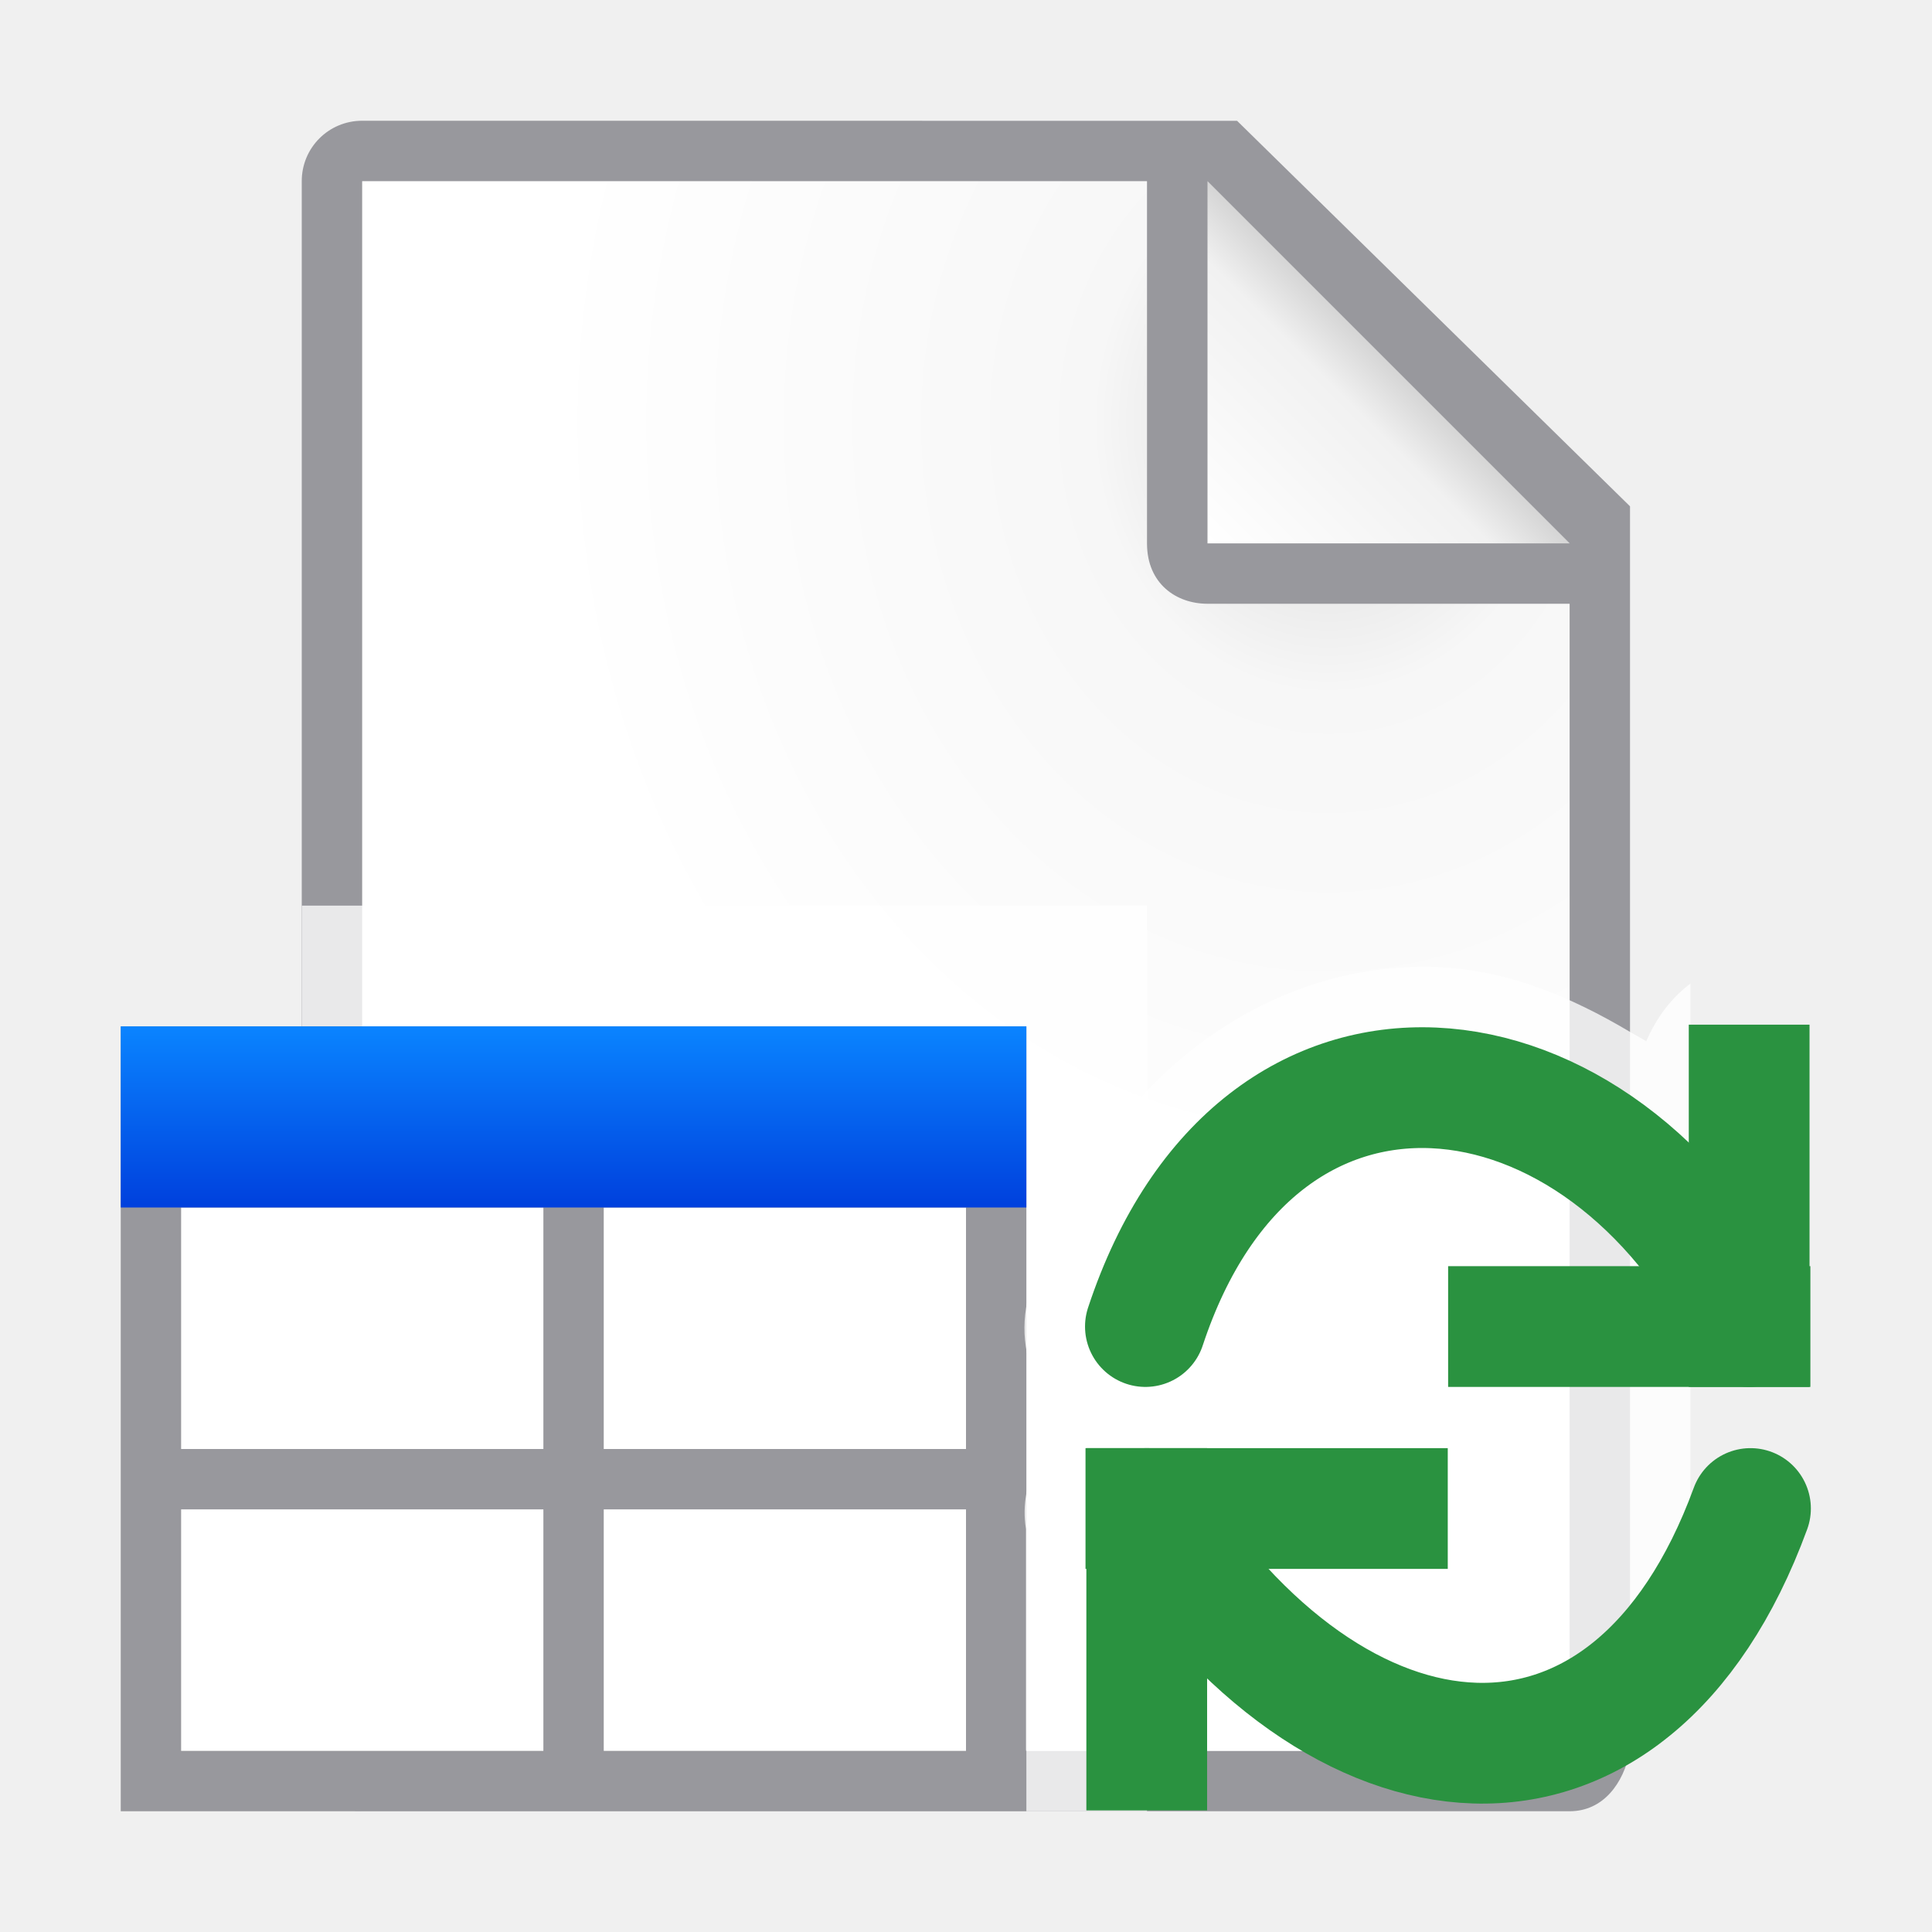
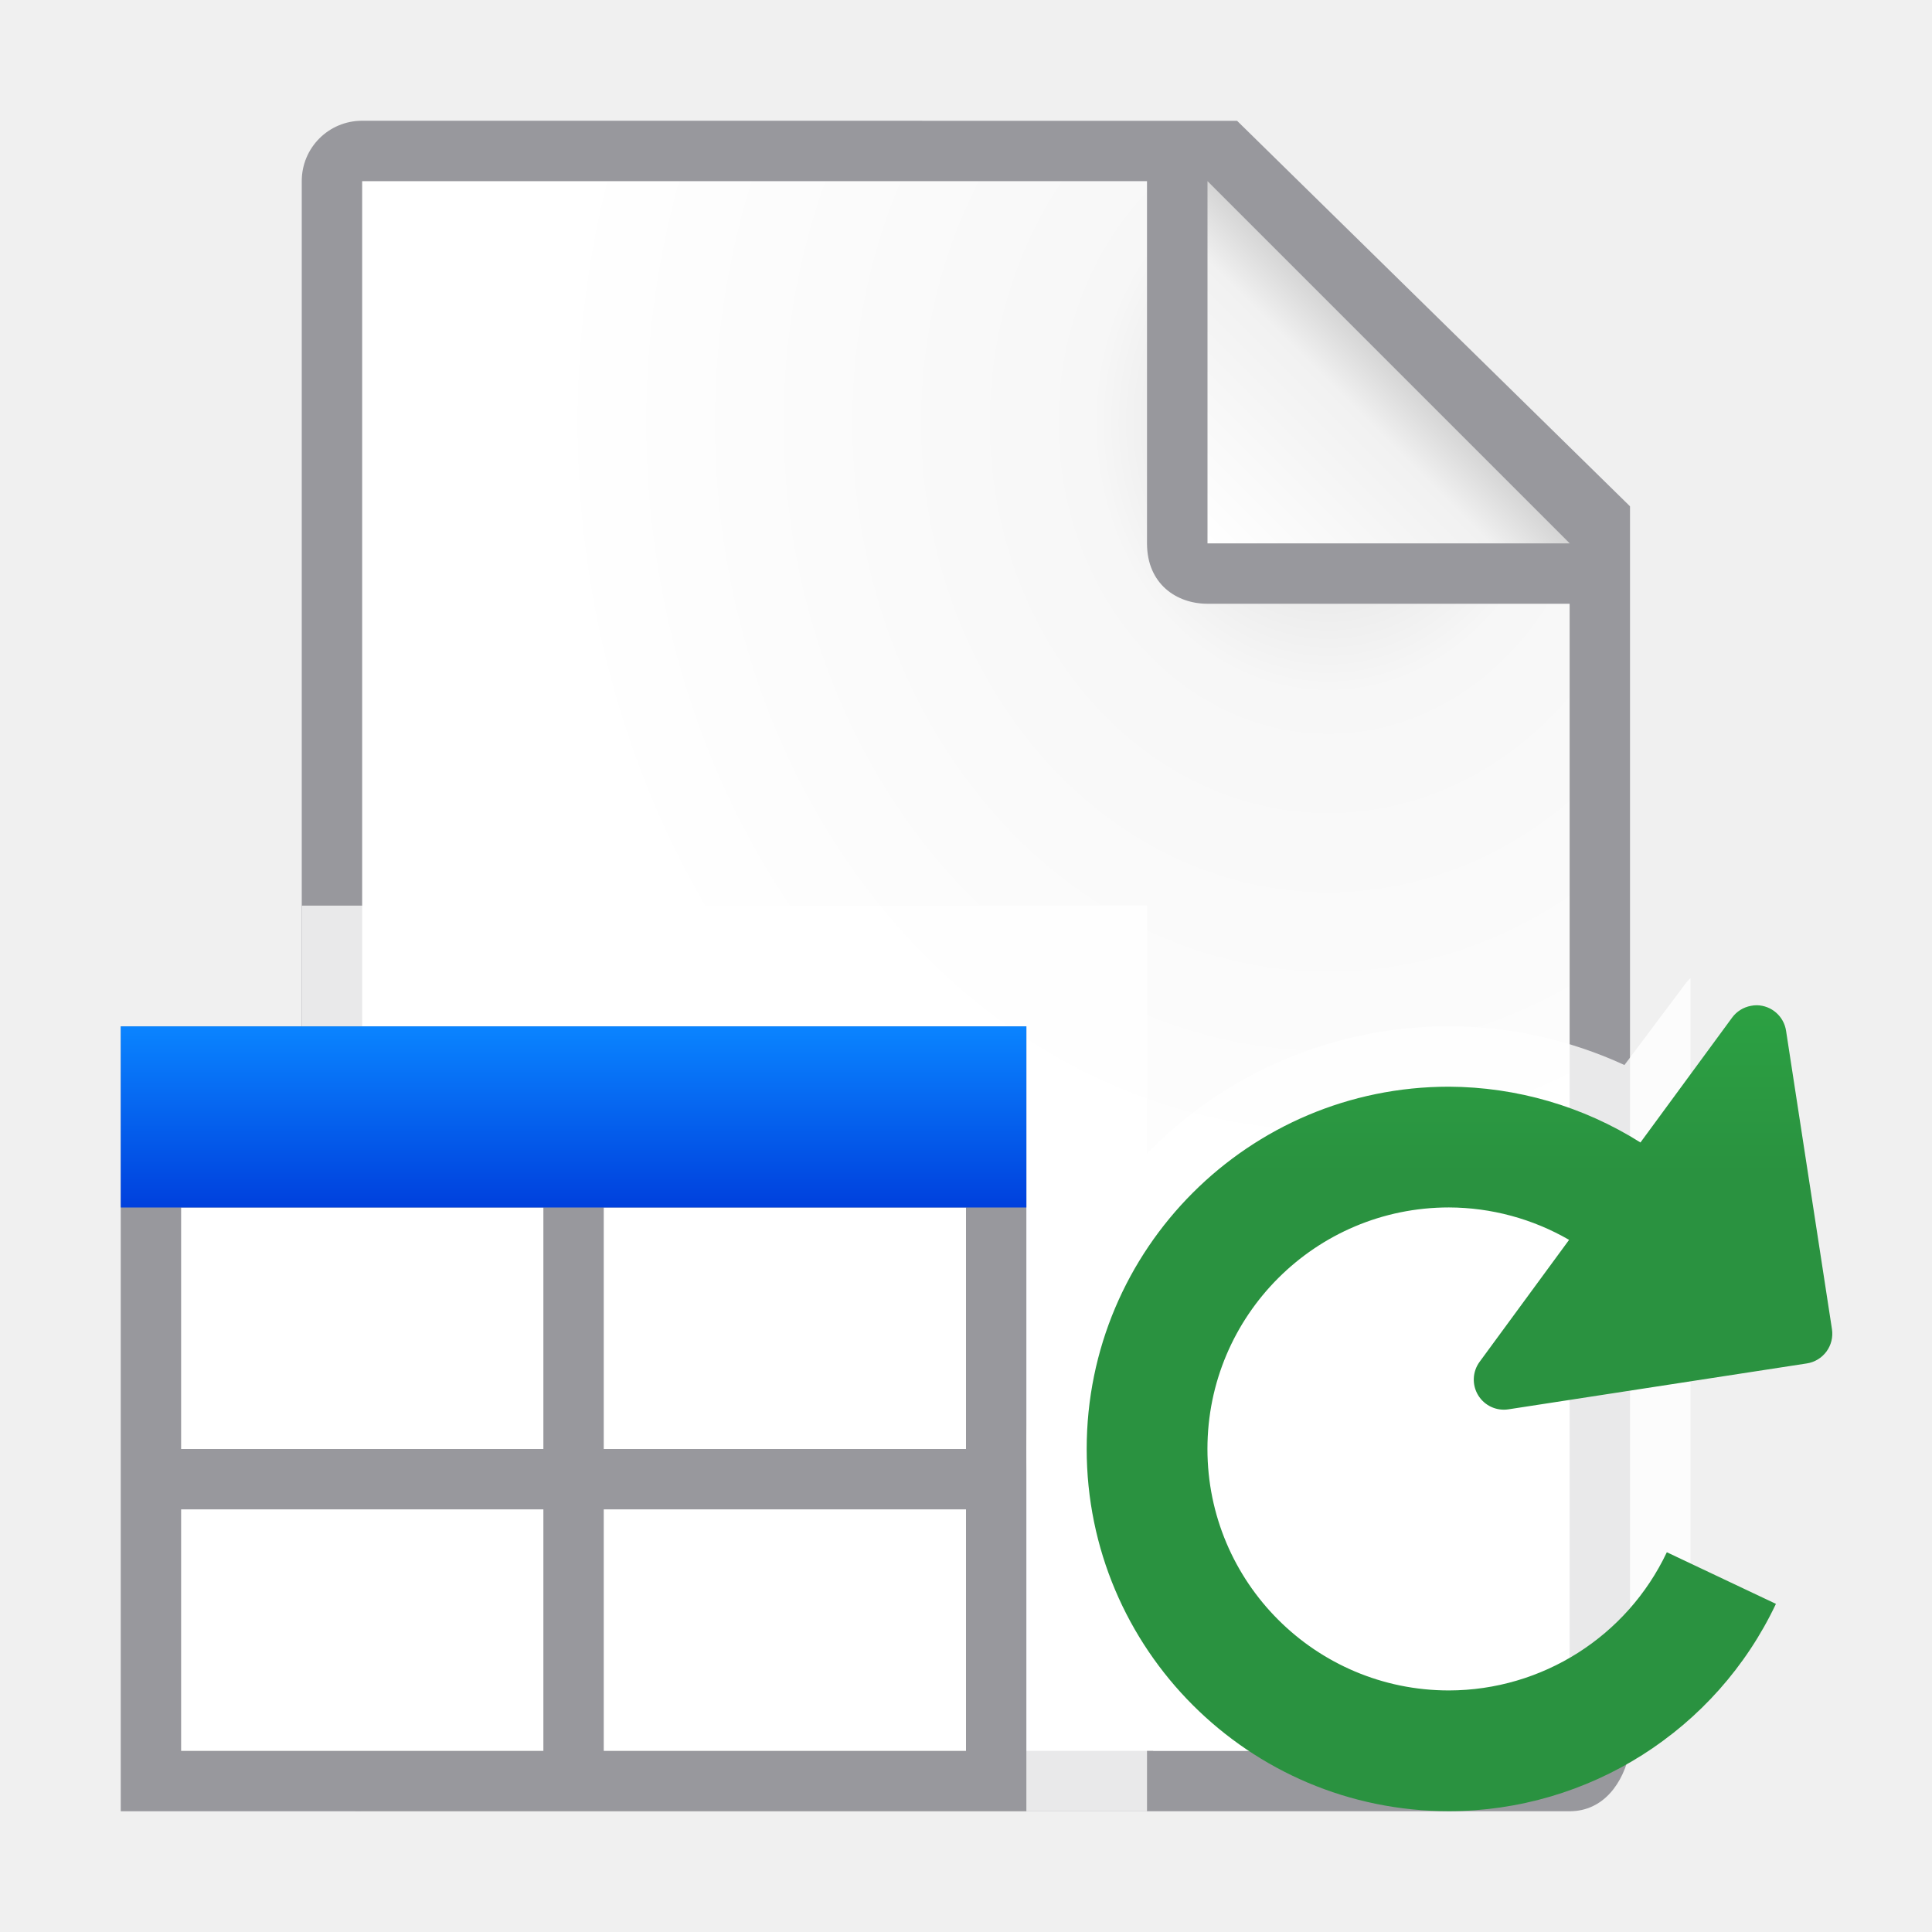
- <svg xmlns="http://www.w3.org/2000/svg" xmlns:xlink="http://www.w3.org/1999/xlink" viewBox="0 0 32 32">
-   <linearGradient id="a" gradientUnits="userSpaceOnUse" x1="15" x2="15" y1="20" y2="17">
+ <svg xmlns="http://www.w3.org/2000/svg" viewBox="0 0 32 32">
+   <linearGradient id="a" gradientUnits="userSpaceOnUse" x1="-7.244" x2="-7.244" y1="19.428" y2="6.428">
+     <stop offset="0" stop-color="#2a9240" />
+     <stop offset="1" stop-color="#32d74b" />
+   </linearGradient>
+   <linearGradient id="b" gradientUnits="userSpaceOnUse" x1="15" x2="15" y1="20" y2="17">
    <stop offset="0" stop-color="#0040dd" />
    <stop offset="1" stop-color="#0a84ff" />
  </linearGradient>
-   <radialGradient id="b" cx="22" cy="9.077" gradientTransform="matrix(1.3 .00000001 -.00000002 1.5 -6.6 -6.615385)" gradientUnits="userSpaceOnUse" r="10">
+   <radialGradient id="c" cx="22" cy="9.077" gradientTransform="matrix(1.3 .00000001 -.00000002 1.5 -6.6 -6.615385)" gradientUnits="userSpaceOnUse" r="10">
    <stop offset="0" stop-color="#d7d7d7" />
    <stop offset=".3" stop-color="#f7f7f7" />
    <stop offset="1" stop-color="#fff" />
  </radialGradient>
-   <linearGradient id="c" gradientUnits="userSpaceOnUse" x1="20" x2="23" y1="9" y2="6">
+   <linearGradient id="d" gradientUnits="userSpaceOnUse" x1="20" x2="23" y1="9" y2="6">
    <stop offset="0" stop-color="#fff" />
    <stop offset=".78" stop-color="#f1f1f1" />
    <stop offset="1" stop-color="#d5d5d5" />
  </linearGradient>
-   <linearGradient id="d" gradientUnits="userSpaceOnUse" x1="17.028" x2="17.028" xlink:href="#e" y1="16.014" y2="10.014" />
-   <linearGradient id="e" gradientTransform="translate(-31.24444 -10.57181)" gradientUnits="userSpaceOnUse" x1="-14.119" x2="-14.119" y1="29.61" y2="11.61">
-     <stop offset="0" stop-color="#2a9240" />
-     <stop offset="1" stop-color="#32d74b" />
-   </linearGradient>
-   <linearGradient id="f" gradientUnits="userSpaceOnUse" x1="17.028" x2="17.028" xlink:href="#e" y1="23.014" y2="17.014" />
-   <path d="m6 3v26h19.998l.002-19-7-7z" fill="url(#b)" />
+   <path d="m6 3v26h19.998l.002-19-7-7z" fill="url(#c)" />
  <path d="m5.998 2c-.554 0-1 .446-1 1v26c0 .554.446 1 1 1h20c.554 0 .892-.457 1-1v-10.109-10.505l-6.508-6.385zm0 1h13v6c0 .673.491 1 1 1h6v19h-20z" fill="#98989d" />
-   <path d="m20 9h6l-6-6z" fill="url(#c)" fill-rule="evenodd" />
+   <path d="m20 9h6l-6-6z" fill="url(#d)" fill-rule="evenodd" />
  <path d="m18.998 15v15h-12.998c-.554 0-.892-.457-1-1v-10.109-3.891z" fill="#fff" fill-opacity=".784" />
  <g transform="translate(-13)">
    <path d="m15 17h15v13h-15z" fill="#98989d" />
    <g fill="#fff">
      <path d="m16 20h6v4h-6z" />
      <path d="m23 20h6v4h-6z" />
      <path d="m16 25h6v4h-6z" />
      <path d="m23 25h6v4h-6z" />
    </g>
-     <path d="m15 17h15v3h-15z" fill="url(#a)" />
+     <path d="m15 17h15v3h-15z" fill="url(#b)" />
  </g>
-   <path d="m23.836 16.02c-2.887-.127-5.627 1.886-6.764 5.324v.002c-.183.554-.118 1.169.146 1.625.143.247.397.333.609.488-.621.473-.996 1.22-.807 2l-.027-.236v2.777.973c-0.0.009.002.018.002.027h10.004c.554 0 1-.446 1-1v-11.709c-.318.236-.567.571-.732.955-.088-.055-.179-.101-.268-.154-.99-.589-2.039-1.023-3.164-1.072zm-5.732 7.162c-.004.002-.005.008-.01.01-.007.003-.015.002-.021.006z" fill="#fff" fill-opacity=".784" />
-   <g fill="none" stroke="#0040dd" stroke-linecap="round" stroke-width="2" transform="translate(6.971516 6.985758)">
-     <g stroke="url(#d)">
-       <path d="m22 14.986v-4" stroke-linecap="square" />
-       <path d="m18.014 14.986h4" stroke-linecap="square" />
-       <path d="m22 14.986c-2.453-4.924-8.144-5.617-10 0" />
-     </g>
-     <g stroke="url(#f)">
-       <path d="m12.022 18v4" stroke-linecap="square" />
-       <path d="m16.008 18h-4" stroke-linecap="square" />
-       <path d="m12.022 18c3.14 4.949 8.017 5.413 10 0" />
-     </g>
-   </g>
+   <path d="m28 16.199c-.026.029-.055.055-.078.086l-1.016 1.355a7 7 0 0 0 -2.906-.641 7 7 0 0 0 -7 7 7 7 0 0 0 2.104 5h7.896c.554 0 1-.446 1-1v-11.709z" fill="#fff" fill-opacity=".784" />
+   <path d="m29.102 16.65a.498.498 0 0 0 -.102.01.498.498 0 0 0 -.311.195l-1.518 2.068a6 6 0 0 0 -3.172-.924 6 6 0 0 0 -6 6 6 6 0 0 0 6 6 6 6 0 0 0 5.416-3.434l-1.807-.855a4 4 0 0 1 -3.609 2.289 4 4 0 0 1 -4-4 4 4 0 0 1 4-4 4 4 0 0 1 1.99.537l-1.482 2.02a.498.498 0 0 0 .477.787l4.941-.76a.498.498 0 0 0 .418-.568l-.76-4.941a.498.498 0 0 0 -.482-.424z" fill="url(#a)" />
</svg>
